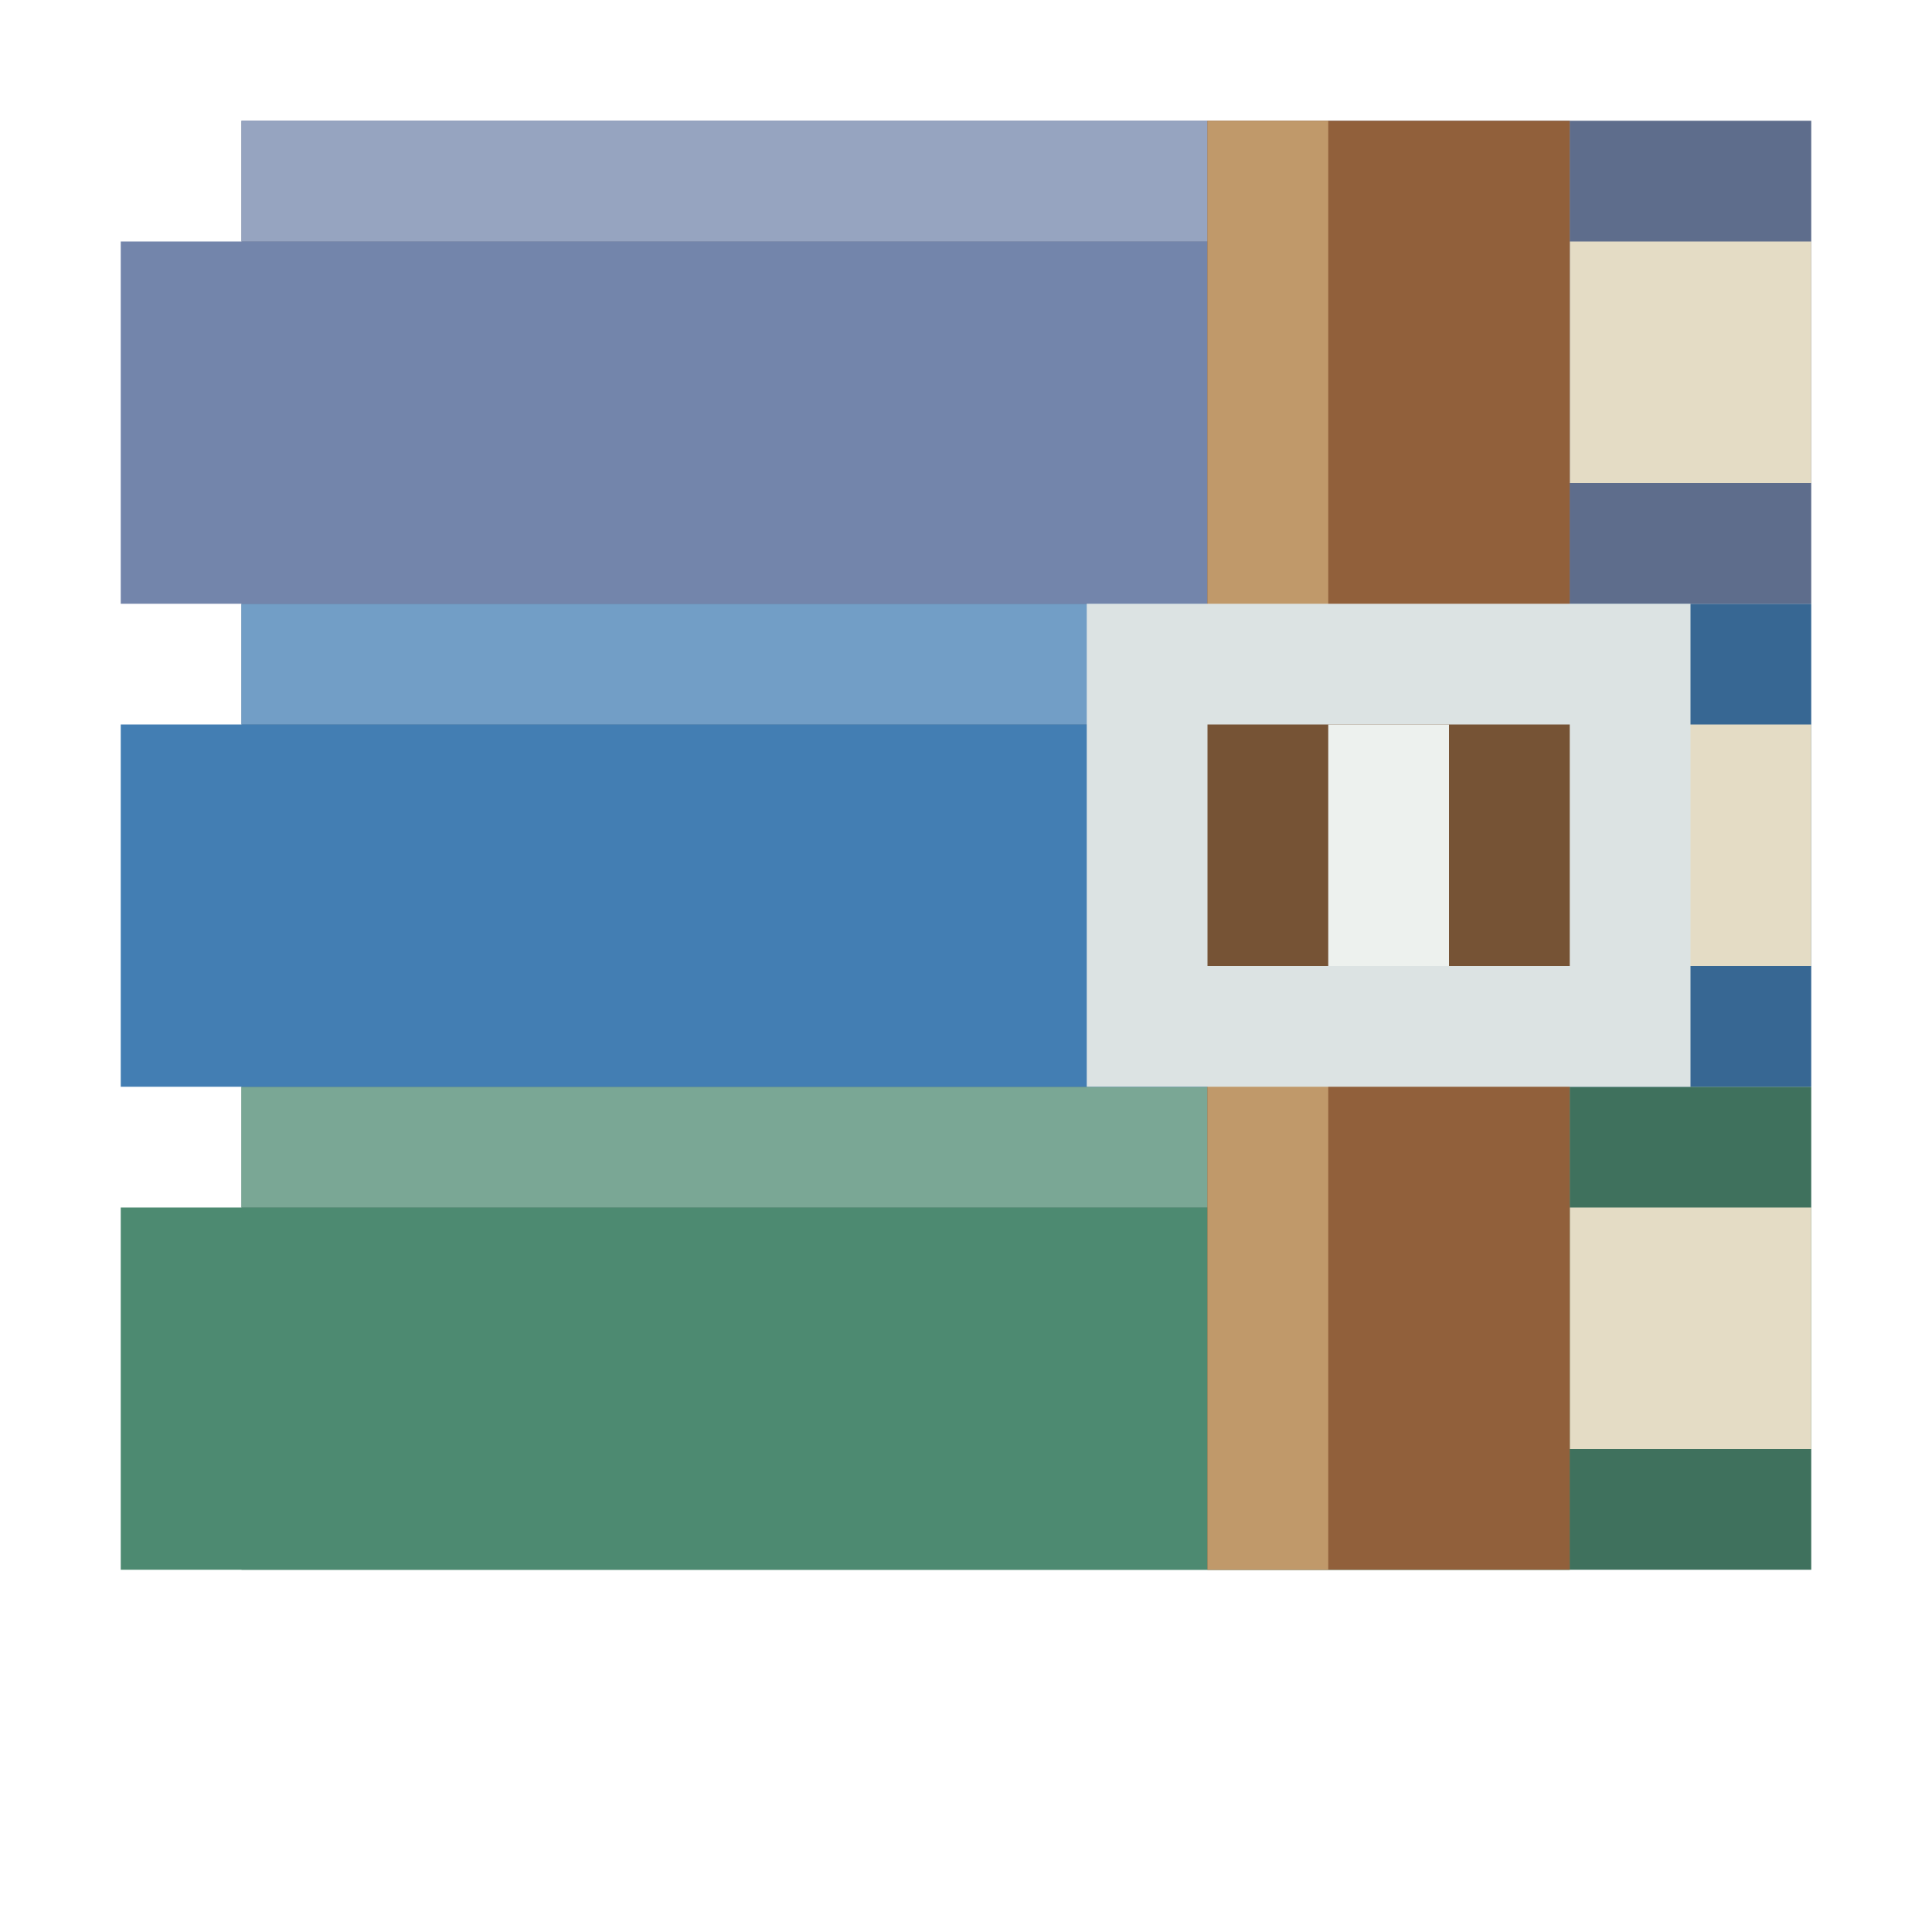
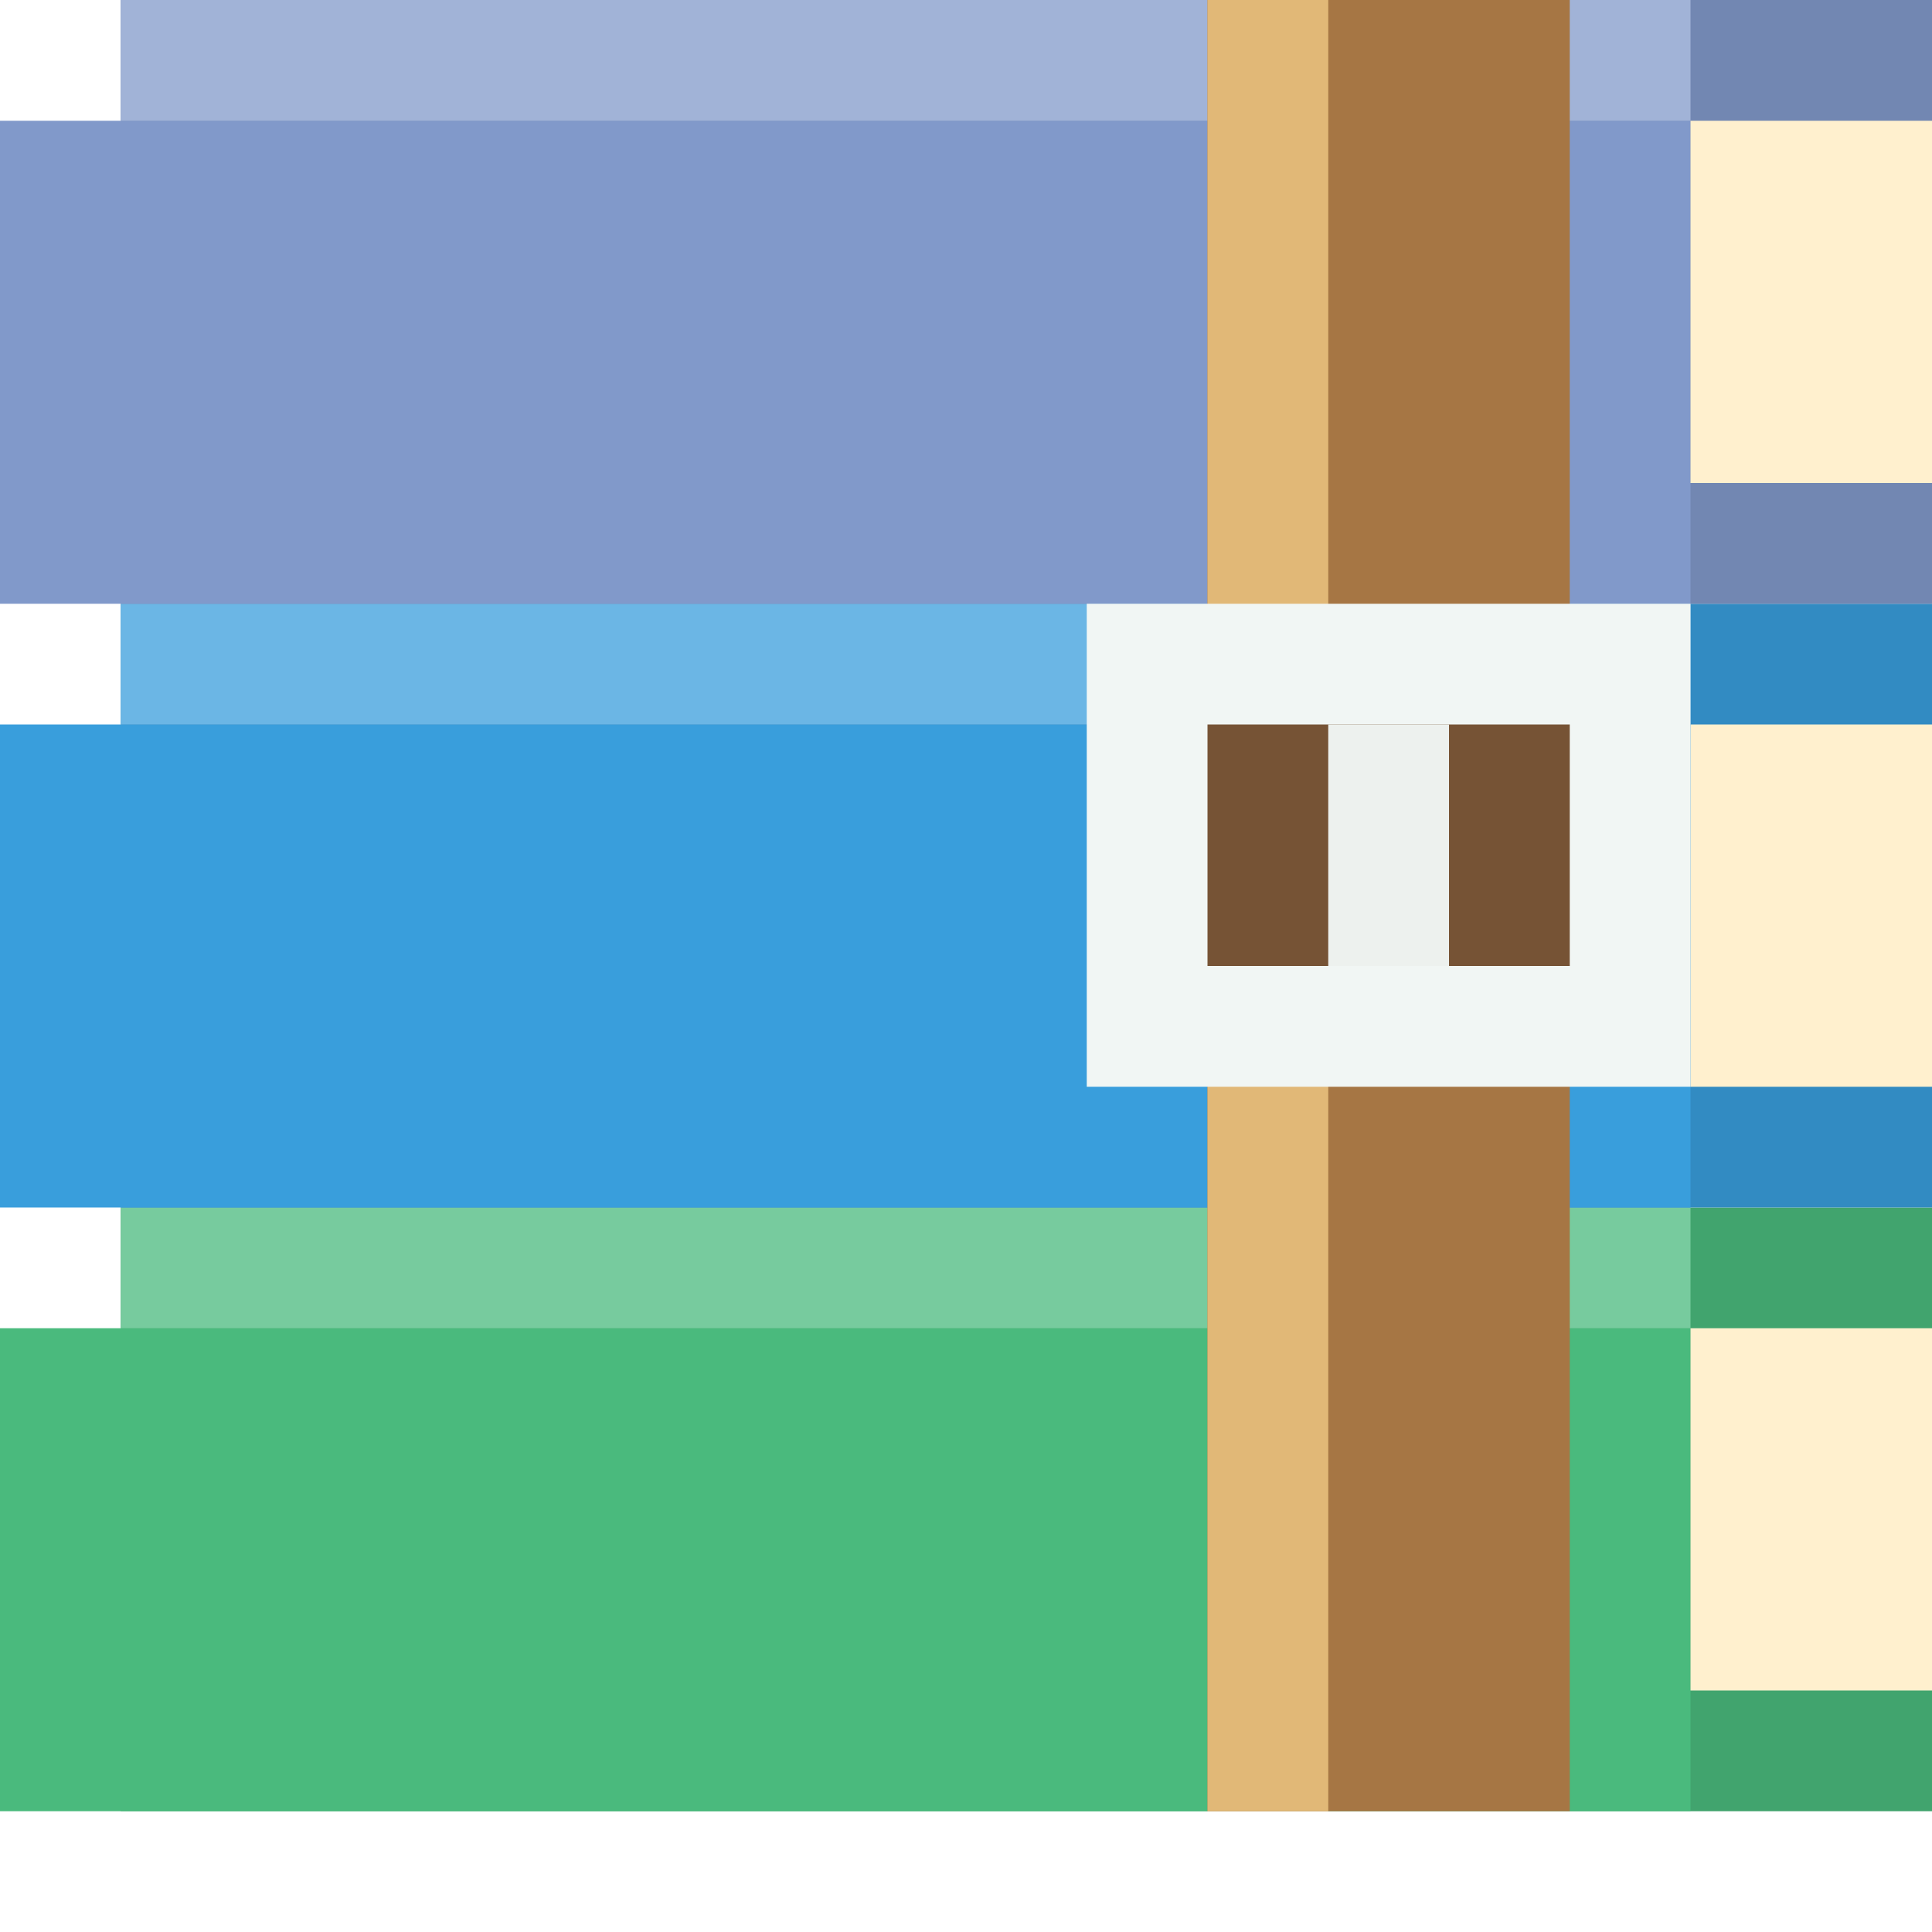
<svg xmlns="http://www.w3.org/2000/svg" width="16" height="16" viewBox="0 0 16 16">
  <defs />
-   <path fill="#3f715d" stroke="none" d="M 2 9 L 15 9 L 15 13 L 2 13 Z" />
-   <path fill="#4d8a71" stroke="none" d="M 1 10 L 13 10 L 13 13 L 1 13 Z" />
-   <path fill="#7aa795" stroke="none" d="M 2 9 L 13 9 L 13 10 L 2 10 Z" />
-   <path fill="#e4dcc5" stroke="none" d="M 13 10 L 15 10 L 15 12 L 13 12 Z" />
-   <path fill="#376793" stroke="none" d="M 2 5 L 15 5 L 15 9 L 2 9 Z" />
-   <path fill="#437eb3" stroke="none" d="M 1 6 L 13 6 L 13 9 L 1 9 Z" />
-   <path fill="#729ec6" stroke="none" d="M 2 5 L 13 5 L 13 6 L 2 6 Z" />
-   <path fill="#e4dcc5" stroke="none" d="M 13 6 L 15 6 L 15 8 L 13 8 Z" />
-   <path fill="#5e6d8c" stroke="none" d="M 2 1 L 15 1 L 15 5 L 2 5 Z" />
-   <path fill="#7385ab" stroke="none" d="M 1 2 L 13 2 L 13 5 L 1 5 Z" />
-   <path fill="#96a4c0" stroke="none" d="M 2 1 L 13 1 L 13 2 L 2 2 Z" />
-   <path fill="#e4dcc5" stroke="none" d="M 13 2 L 15 2 L 15 4 L 13 4 Z" />
-   <path fill="#91603b" stroke="none" d="M 10 1 L 13 1 L 13 13 L 10 13 Z" />
-   <path fill="#c0996a" stroke="none" d="M 10 1 L 11 1 L 11 13 L 10 13 Z" />
-   <path fill="#dce3e3" stroke="none" d="M 9 5 L 14 5 L 14 9 L 9 9 Z" />
+   <path fill="#41a46e" stroke="none" d="M 1 10 L 16 10 L 16 15 L 1 15 Z" />
+   <path fill="#4aba7d" stroke="none" d="M 0 11 L 14 11 L 14 15 L 0 15 Z" />
+   <path fill="#77cb9e" stroke="none" d="M 1 10 L 14 10 L 14 11 L 1 11 Z" />
+   <path fill="#fff0ce" stroke="none" d="M 14 11 L 16 11 L 16 14 L 14 14 Z" />
+   <path fill="#328bc2" stroke="none" d="M 1 5 L 16 5 L 16 10 L 1 10 Z" />
+   <path fill="#399edc" stroke="none" d="M 0 6 L 14 6 L 14 10 L 0 10 Z" />
+   <path fill="#6bb6e5" stroke="none" d="M 1 5 L 14 5 L 14 6 L 1 6 Z" />
+   <path fill="#fff0ce" stroke="none" d="M 14 6 L 16 6 L 16 9 L 14 9 Z" />
+   <path fill="#7287b2" stroke="none" d="M 1 0 L 16 0 L 16 5 L 1 5 Z" />
+   <path fill="#8199ca" stroke="none" d="M 0 1 L 14 1 L 14 5 L 0 5 Z" />
+   <path fill="#a1b3d7" stroke="none" d="M 1 0 L 14 0 L 14 1 L 1 1 Z" />
+   <path fill="#fff0ce" stroke="none" d="M 14 1 L 16 1 L 16 4 L 14 4 Z" />
+   <path fill="#a67644" stroke="none" d="M 10 0 L 13 0 L 13 15 L 10 15 Z" />
+   <path fill="#e1b877" stroke="none" d="M 10 0 L 11 0 L 11 15 L 10 15 Z" />
+   <path fill="#f1f6f4" stroke="none" d="M 9 5 L 14 5 L 14 9 L 9 9 Z" />
  <path fill="#765335" stroke="none" d="M 10 6 L 13 6 L 13 8 L 10 8 Z" />
  <path fill="#edf1ee" stroke="none" d="M 11 6 L 12 6 L 12 8 L 11 8 Z" />
</svg>
